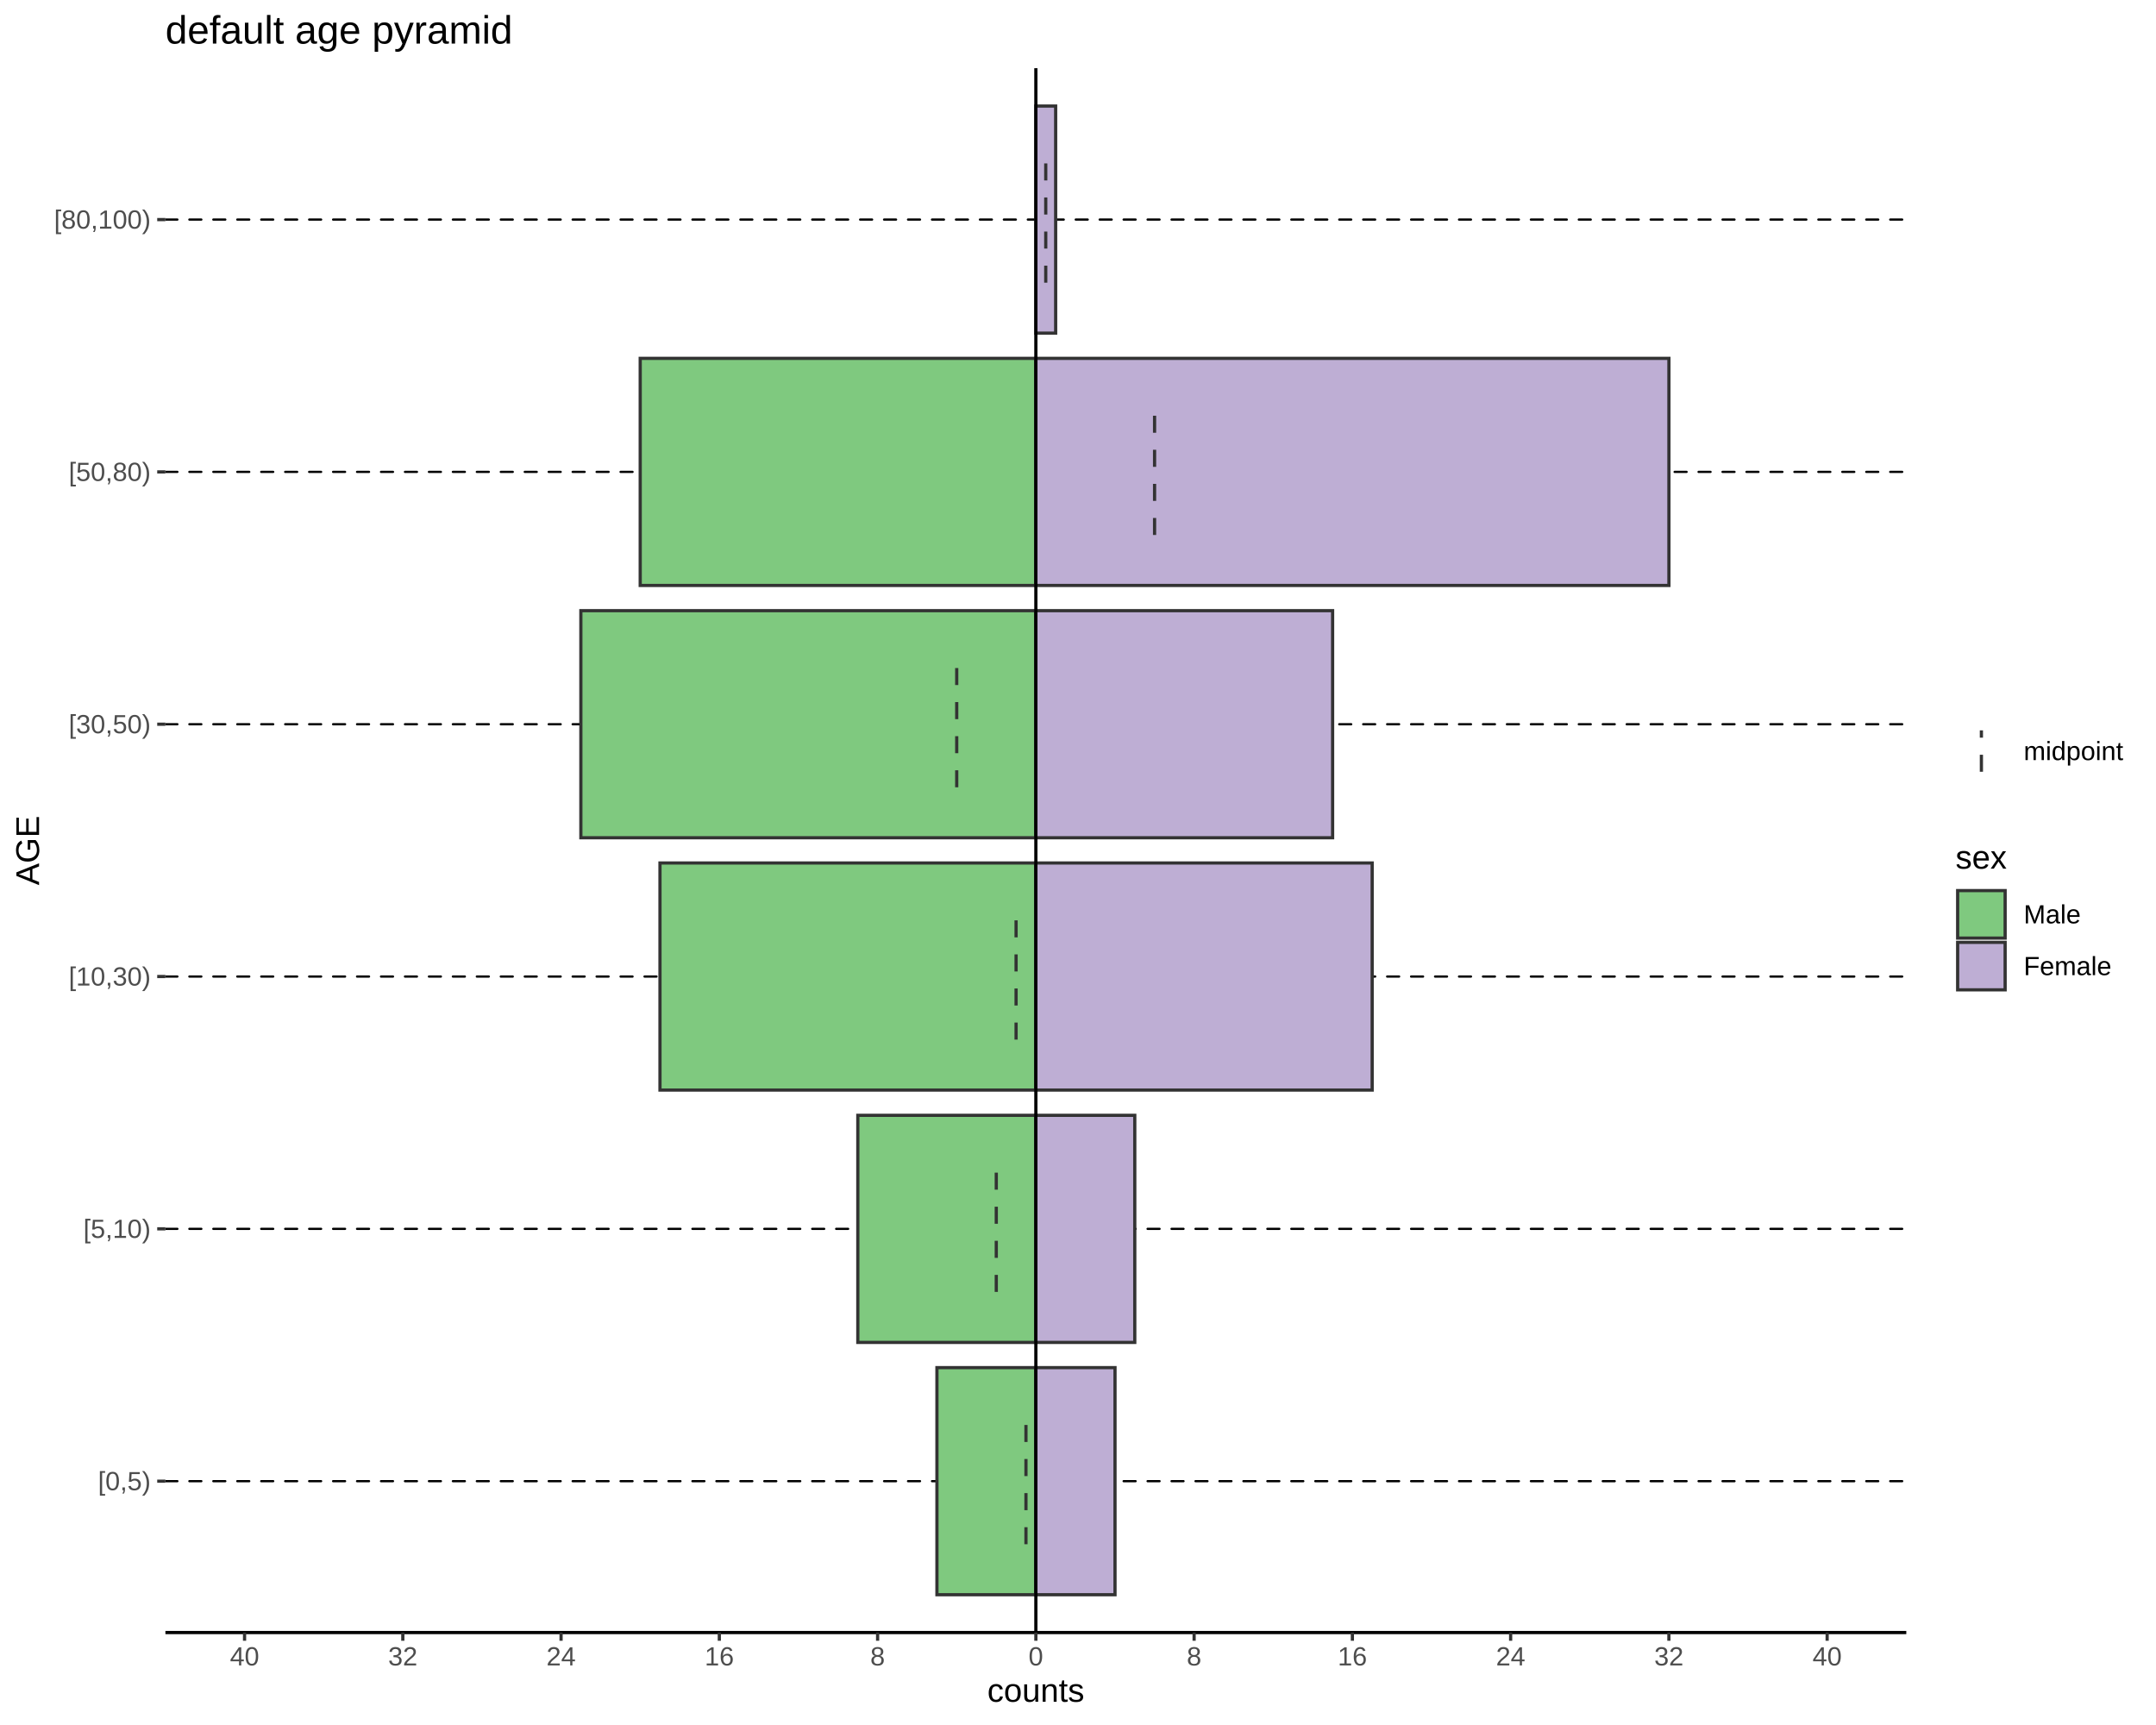
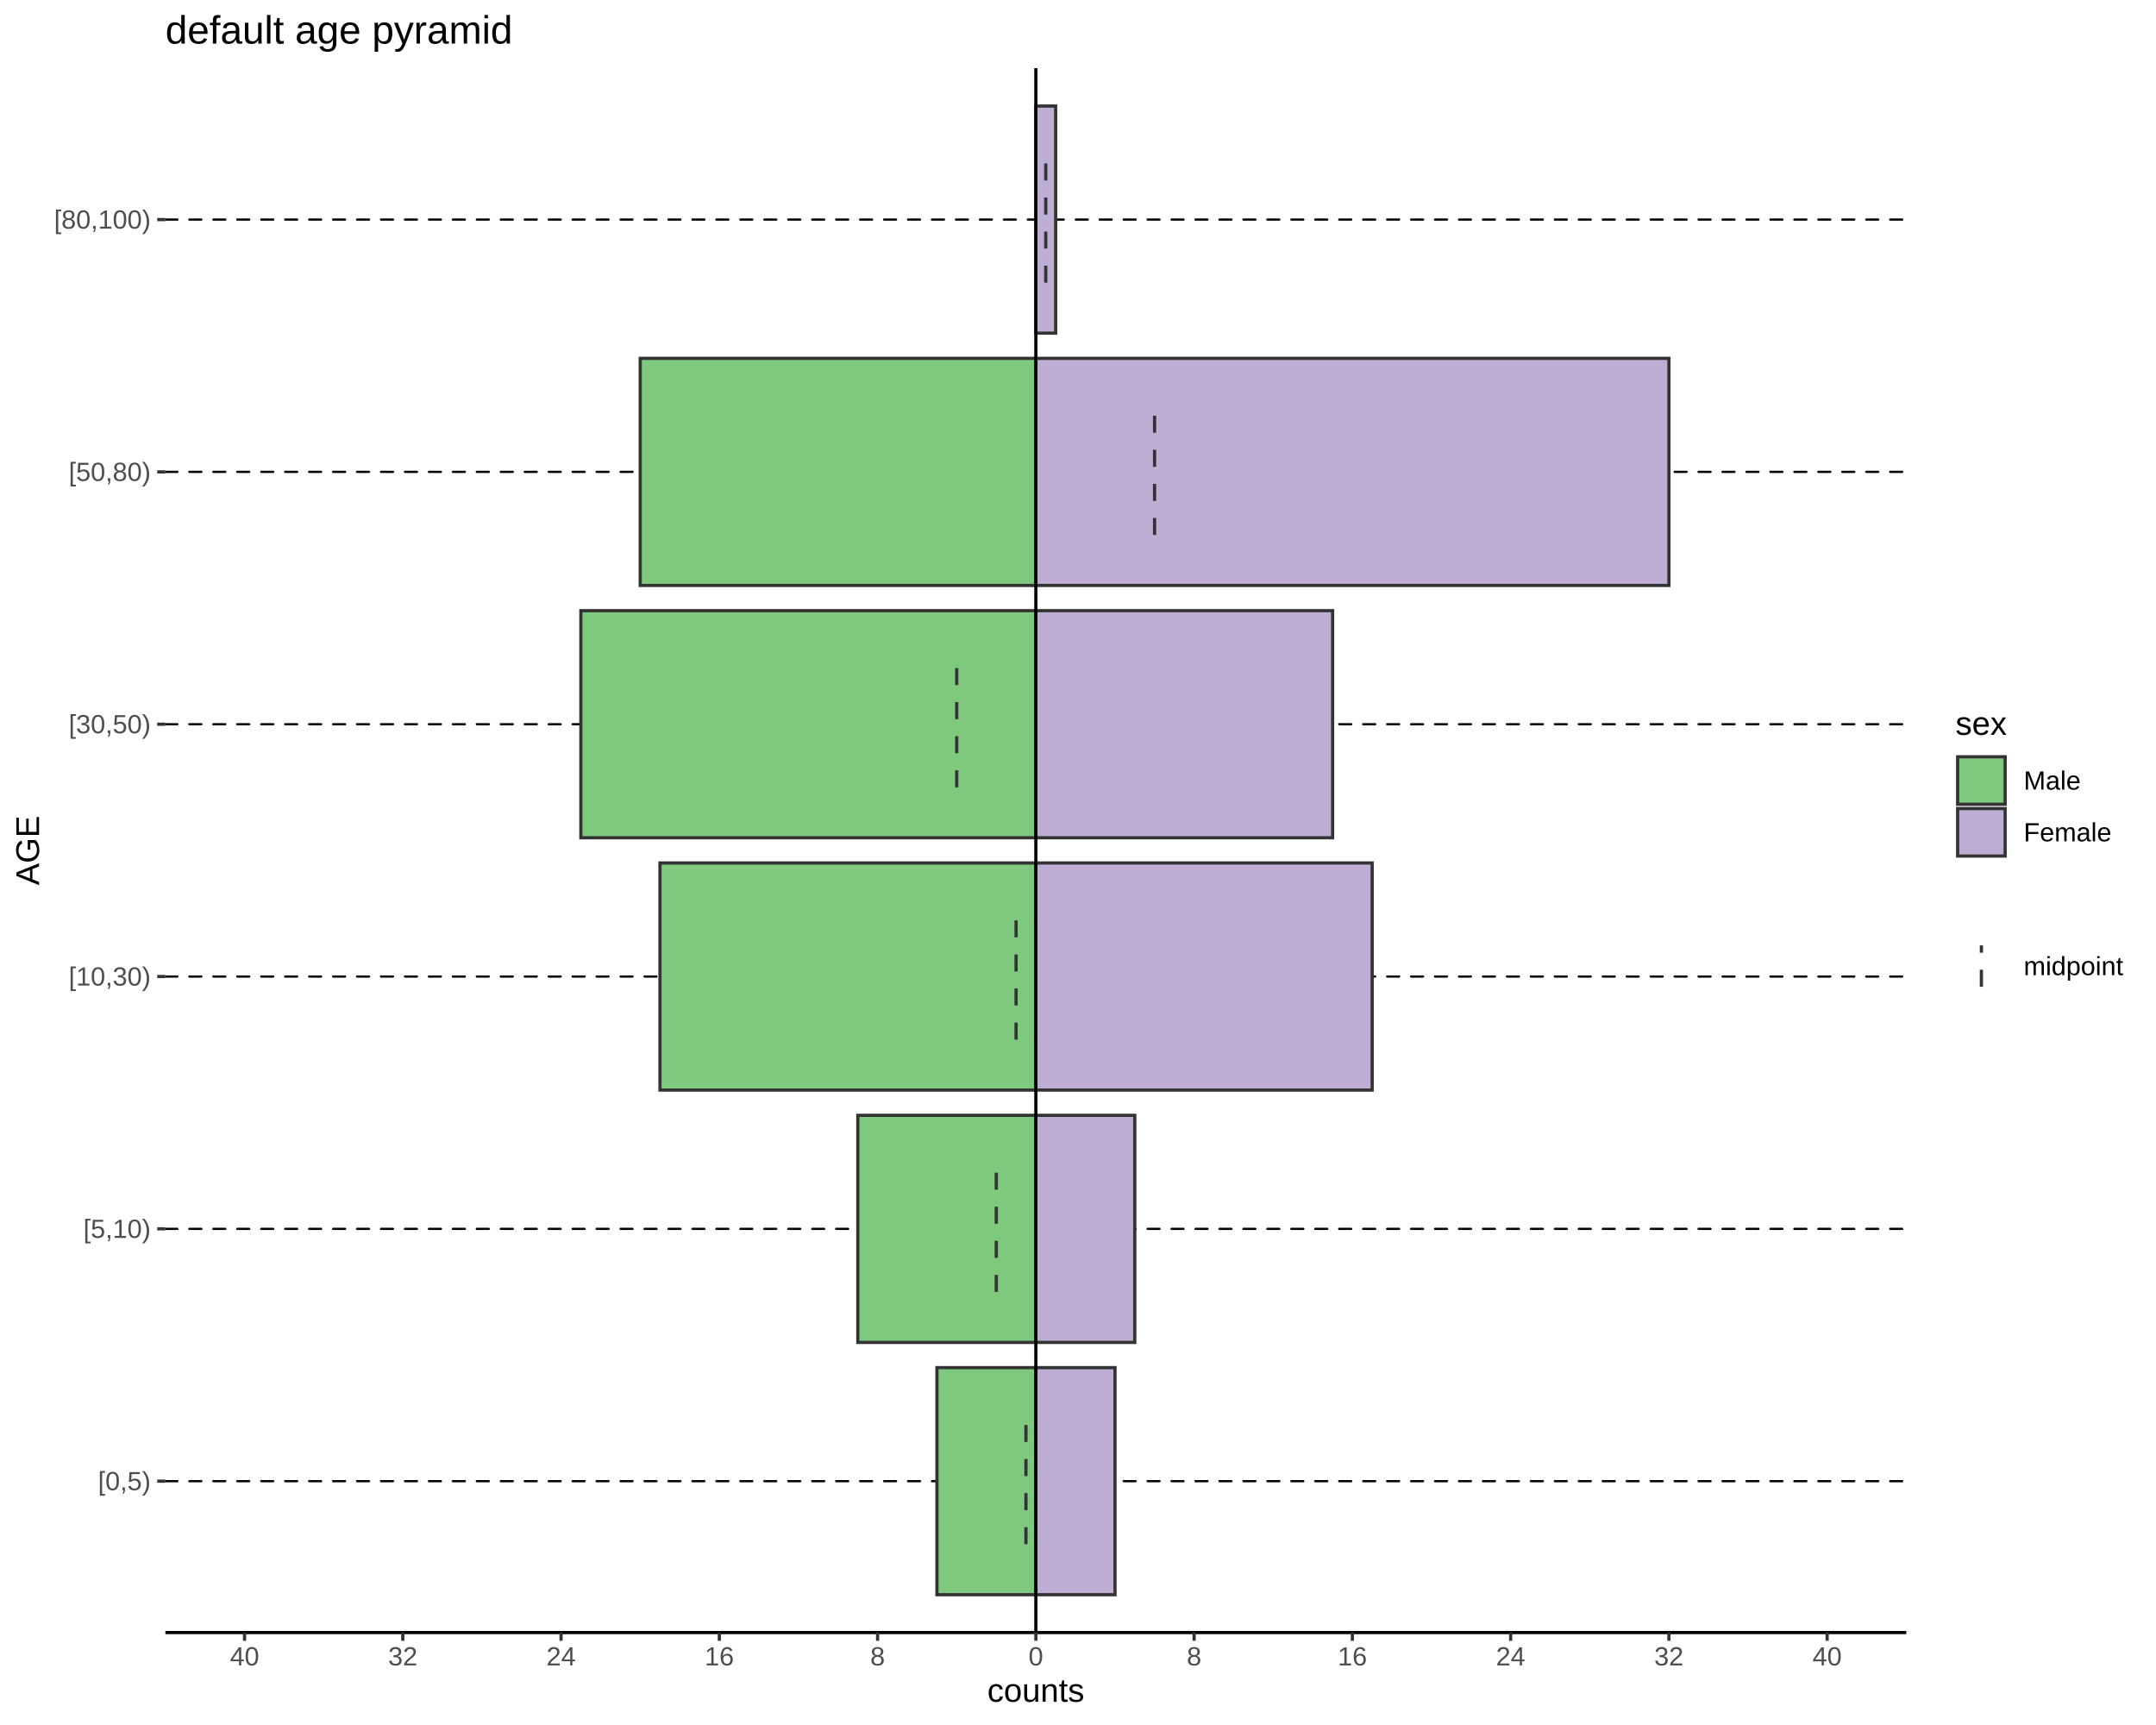
<svg xmlns="http://www.w3.org/2000/svg" viewBox="0 0 720.00 576.00">
  <defs>
    <style type="text/css">
    line, polyline, polygon, path, rect, circle {
      fill: none;
      stroke: #000000;
      stroke-linecap: round;
      stroke-linejoin: round;
      stroke-miterlimit: 10.00;
    }
  </style>
  </defs>
  <rect width="100%" height="100%" style="stroke: none; fill: #FFFFFF;" />
  <rect x="0.00" y="0.00" width="720.00" height="576.00" style="stroke-width: 1.07; stroke: #FFFFFF; fill: #FFFFFF;" />
  <defs>
    <clipPath id="cpNTUuMjR8NjM2LjYxfDU0NS4xM3wyMi43Nw==">
      <rect x="55.24" y="22.77" width="581.36" height="522.36" />
    </clipPath>
  </defs>
  <rect x="55.24" y="22.77" width="581.36" height="522.36" style="stroke-width: 1.07; stroke: none; fill: #FFFFFF;" clip-path="url(#cpNTUuMjR8NjM2LjYxfDU0NS4xM3wyMi43Nw==)" />
  <polyline points="55.24,494.58 636.61,494.58 " style="stroke-width: 0.75; stroke-dasharray: 4.00,4.00;" clip-path="url(#cpNTUuMjR8NjM2LjYxfDU0NS4xM3wyMi43Nw==)" />
  <polyline points="55.24,410.33 636.61,410.33 " style="stroke-width: 0.75; stroke-dasharray: 4.00,4.00;" clip-path="url(#cpNTUuMjR8NjM2LjYxfDU0NS4xM3wyMi43Nw==)" />
  <polyline points="55.24,326.08 636.61,326.08 " style="stroke-width: 0.75; stroke-dasharray: 4.00,4.00;" clip-path="url(#cpNTUuMjR8NjM2LjYxfDU0NS4xM3wyMi43Nw==)" />
  <polyline points="55.24,241.83 636.61,241.83 " style="stroke-width: 0.75; stroke-dasharray: 4.00,4.00;" clip-path="url(#cpNTUuMjR8NjM2LjYxfDU0NS4xM3wyMi43Nw==)" />
  <polyline points="55.24,157.57 636.61,157.57 " style="stroke-width: 0.75; stroke-dasharray: 4.00,4.00;" clip-path="url(#cpNTUuMjR8NjM2LjYxfDU0NS4xM3wyMi43Nw==)" />
  <polyline points="55.24,73.32 636.61,73.32 " style="stroke-width: 0.75; stroke-dasharray: 4.00,4.00;" clip-path="url(#cpNTUuMjR8NjM2LjYxfDU0NS4xM3wyMi43Nw==)" />
  <rect x="312.89" y="456.67" width="33.03" height="75.83" style="stroke-width: 1.07; stroke: #333333; stroke-linecap: square; stroke-linejoin: miter; fill: #7FC97F;" clip-path="url(#cpNTUuMjR8NjM2LjYxfDU0NS4xM3wyMi43Nw==)" />
  <rect x="286.47" y="372.42" width="59.46" height="75.83" style="stroke-width: 1.07; stroke: #333333; stroke-linecap: square; stroke-linejoin: miter; fill: #7FC97F;" clip-path="url(#cpNTUuMjR8NjM2LjYxfDU0NS4xM3wyMi43Nw==)" />
  <rect x="220.40" y="288.16" width="125.52" height="75.83" style="stroke-width: 1.07; stroke: #333333; stroke-linecap: square; stroke-linejoin: miter; fill: #7FC97F;" clip-path="url(#cpNTUuMjR8NjM2LjYxfDU0NS4xM3wyMi43Nw==)" />
  <rect x="193.98" y="203.91" width="151.95" height="75.83" style="stroke-width: 1.07; stroke: #333333; stroke-linecap: square; stroke-linejoin: miter; fill: #7FC97F;" clip-path="url(#cpNTUuMjR8NjM2LjYxfDU0NS4xM3wyMi43Nw==)" />
  <rect x="213.80" y="119.66" width="132.13" height="75.83" style="stroke-width: 1.07; stroke: #333333; stroke-linecap: square; stroke-linejoin: miter; fill: #7FC97F;" clip-path="url(#cpNTUuMjR8NjM2LjYxfDU0NS4xM3wyMi43Nw==)" />
  <rect x="345.93" y="456.67" width="26.43" height="75.83" style="stroke-width: 1.07; stroke: #333333; stroke-linecap: square; stroke-linejoin: miter; fill: #BEAED4;" clip-path="url(#cpNTUuMjR8NjM2LjYxfDU0NS4xM3wyMi43Nw==)" />
  <rect x="345.93" y="372.42" width="33.03" height="75.83" style="stroke-width: 1.07; stroke: #333333; stroke-linecap: square; stroke-linejoin: miter; fill: #BEAED4;" clip-path="url(#cpNTUuMjR8NjM2LjYxfDU0NS4xM3wyMi43Nw==)" />
  <rect x="345.93" y="288.16" width="112.31" height="75.83" style="stroke-width: 1.07; stroke: #333333; stroke-linecap: square; stroke-linejoin: miter; fill: #BEAED4;" clip-path="url(#cpNTUuMjR8NjM2LjYxfDU0NS4xM3wyMi43Nw==)" />
  <rect x="345.93" y="203.91" width="99.10" height="75.83" style="stroke-width: 1.07; stroke: #333333; stroke-linecap: square; stroke-linejoin: miter; fill: #BEAED4;" clip-path="url(#cpNTUuMjR8NjM2LjYxfDU0NS4xM3wyMi43Nw==)" />
  <rect x="345.93" y="119.66" width="211.41" height="75.83" style="stroke-width: 1.07; stroke: #333333; stroke-linecap: square; stroke-linejoin: miter; fill: #BEAED4;" clip-path="url(#cpNTUuMjR8NjM2LjYxfDU0NS4xM3wyMi43Nw==)" />
  <rect x="345.93" y="35.41" width="6.61" height="75.83" style="stroke-width: 1.07; stroke: #333333; stroke-linecap: square; stroke-linejoin: miter; fill: #BEAED4;" clip-path="url(#cpNTUuMjR8NjM2LjYxfDU0NS4xM3wyMi43Nw==)" />
  <line x1="342.62" y1="515.64" x2="342.62" y2="473.52" style="stroke-width: 1.07; stroke: #333333; stroke-dasharray: 5.69,5.69; stroke-linecap: butt;" clip-path="url(#cpNTUuMjR8NjM2LjYxfDU0NS4xM3wyMi43Nw==)" />
  <line x1="332.71" y1="431.39" x2="332.71" y2="389.27" style="stroke-width: 1.07; stroke: #333333; stroke-dasharray: 5.69,5.69; stroke-linecap: butt;" clip-path="url(#cpNTUuMjR8NjM2LjYxfDU0NS4xM3wyMi43Nw==)" />
  <line x1="339.32" y1="347.14" x2="339.32" y2="305.01" style="stroke-width: 1.07; stroke: #333333; stroke-dasharray: 5.69,5.69; stroke-linecap: butt;" clip-path="url(#cpNTUuMjR8NjM2LjYxfDU0NS4xM3wyMi43Nw==)" />
  <line x1="319.50" y1="262.89" x2="319.50" y2="220.76" style="stroke-width: 1.07; stroke: #333333; stroke-dasharray: 5.69,5.69; stroke-linecap: butt;" clip-path="url(#cpNTUuMjR8NjM2LjYxfDU0NS4xM3wyMi43Nw==)" />
  <line x1="385.57" y1="178.64" x2="385.57" y2="136.51" style="stroke-width: 1.07; stroke: #333333; stroke-dasharray: 5.69,5.69; stroke-linecap: butt;" clip-path="url(#cpNTUuMjR8NjM2LjYxfDU0NS4xM3wyMi43Nw==)" />
  <line x1="349.23" y1="94.39" x2="349.23" y2="52.26" style="stroke-width: 1.07; stroke: #333333; stroke-dasharray: 5.69,5.69; stroke-linecap: butt;" clip-path="url(#cpNTUuMjR8NjM2LjYxfDU0NS4xM3wyMi43Nw==)" />
  <line x1="345.93" y1="545.13" x2="345.93" y2="22.77" style="stroke-width: 1.07; stroke-linecap: butt;" clip-path="url(#cpNTUuMjR8NjM2LjYxfDU0NS4xM3wyMi43Nw==)" />
  <defs>
    <clipPath id="cpMC4wMHw3MjAuMDB8NTc2LjAwfDAuMDA=">
      <rect x="0.00" y="0.00" width="720.00" height="576.00" />
    </clipPath>
  </defs>
  <g clip-path="url(#cpMC4wMHw3MjAuMDB8NTc2LjAwfDAuMDA=)">
    <text x="32.73" y="497.60" style="font-size: 8.80px; fill: #4D4D4D; font-family: Liberation Sans;" textLength="17.58px" lengthAdjust="spacingAndGlyphs">[0,5)</text>
  </g>
  <g clip-path="url(#cpMC4wMHw3MjAuMDB8NTc2LjAwfDAuMDA=)">
    <text x="27.84" y="413.35" style="font-size: 8.80px; fill: #4D4D4D; font-family: Liberation Sans;" textLength="22.47px" lengthAdjust="spacingAndGlyphs">[5,10)</text>
  </g>
  <g clip-path="url(#cpMC4wMHw3MjAuMDB8NTc2LjAwfDAuMDA=)">
    <text x="22.95" y="329.10" style="font-size: 8.80px; fill: #4D4D4D; font-family: Liberation Sans;" textLength="27.36px" lengthAdjust="spacingAndGlyphs">[10,30)</text>
  </g>
  <g clip-path="url(#cpMC4wMHw3MjAuMDB8NTc2LjAwfDAuMDA=)">
    <text x="22.95" y="244.85" style="font-size: 8.80px; fill: #4D4D4D; font-family: Liberation Sans;" textLength="27.36px" lengthAdjust="spacingAndGlyphs">[30,50)</text>
  </g>
  <g clip-path="url(#cpMC4wMHw3MjAuMDB8NTc2LjAwfDAuMDA=)">
    <text x="22.95" y="160.60" style="font-size: 8.80px; fill: #4D4D4D; font-family: Liberation Sans;" textLength="27.36px" lengthAdjust="spacingAndGlyphs">[50,80)</text>
  </g>
  <g clip-path="url(#cpMC4wMHw3MjAuMDB8NTc2LjAwfDAuMDA=)">
    <text x="18.06" y="76.35" style="font-size: 8.80px; fill: #4D4D4D; font-family: Liberation Sans;" textLength="32.25px" lengthAdjust="spacingAndGlyphs">[80,100)</text>
  </g>
  <polyline points="52.50,494.58 55.24,494.58 " style="stroke-width: 1.07; stroke: #333333; stroke-linecap: butt;" clip-path="url(#cpMC4wMHw3MjAuMDB8NTc2LjAwfDAuMDA=)" />
  <polyline points="52.50,410.33 55.24,410.33 " style="stroke-width: 1.07; stroke: #333333; stroke-linecap: butt;" clip-path="url(#cpMC4wMHw3MjAuMDB8NTc2LjAwfDAuMDA=)" />
  <polyline points="52.50,326.08 55.24,326.08 " style="stroke-width: 1.07; stroke: #333333; stroke-linecap: butt;" clip-path="url(#cpMC4wMHw3MjAuMDB8NTc2LjAwfDAuMDA=)" />
  <polyline points="52.50,241.83 55.24,241.83 " style="stroke-width: 1.07; stroke: #333333; stroke-linecap: butt;" clip-path="url(#cpMC4wMHw3MjAuMDB8NTc2LjAwfDAuMDA=)" />
  <polyline points="52.50,157.57 55.24,157.57 " style="stroke-width: 1.07; stroke: #333333; stroke-linecap: butt;" clip-path="url(#cpMC4wMHw3MjAuMDB8NTc2LjAwfDAuMDA=)" />
  <polyline points="52.50,73.32 55.24,73.32 " style="stroke-width: 1.07; stroke: #333333; stroke-linecap: butt;" clip-path="url(#cpMC4wMHw3MjAuMDB8NTc2LjAwfDAuMDA=)" />
  <polyline points="55.24,545.13 636.61,545.13 " style="stroke-width: 1.07; stroke-linecap: butt;" clip-path="url(#cpMC4wMHw3MjAuMDB8NTc2LjAwfDAuMDA=)" />
  <polyline points="81.67,547.87 81.67,545.13 " style="stroke-width: 1.07; stroke: #333333; stroke-linecap: butt;" clip-path="url(#cpMC4wMHw3MjAuMDB8NTc2LjAwfDAuMDA=)" />
  <polyline points="134.52,547.87 134.52,545.13 " style="stroke-width: 1.07; stroke: #333333; stroke-linecap: butt;" clip-path="url(#cpMC4wMHw3MjAuMDB8NTc2LjAwfDAuMDA=)" />
  <polyline points="187.37,547.87 187.37,545.13 " style="stroke-width: 1.07; stroke: #333333; stroke-linecap: butt;" clip-path="url(#cpMC4wMHw3MjAuMDB8NTc2LjAwfDAuMDA=)" />
  <polyline points="240.22,547.87 240.22,545.13 " style="stroke-width: 1.07; stroke: #333333; stroke-linecap: butt;" clip-path="url(#cpMC4wMHw3MjAuMDB8NTc2LjAwfDAuMDA=)" />
  <polyline points="293.08,547.87 293.08,545.13 " style="stroke-width: 1.07; stroke: #333333; stroke-linecap: butt;" clip-path="url(#cpMC4wMHw3MjAuMDB8NTc2LjAwfDAuMDA=)" />
  <polyline points="345.93,547.87 345.93,545.13 " style="stroke-width: 1.07; stroke: #333333; stroke-linecap: butt;" clip-path="url(#cpMC4wMHw3MjAuMDB8NTc2LjAwfDAuMDA=)" />
  <polyline points="398.78,547.87 398.78,545.13 " style="stroke-width: 1.07; stroke: #333333; stroke-linecap: butt;" clip-path="url(#cpMC4wMHw3MjAuMDB8NTc2LjAwfDAuMDA=)" />
  <polyline points="451.63,547.87 451.63,545.13 " style="stroke-width: 1.07; stroke: #333333; stroke-linecap: butt;" clip-path="url(#cpMC4wMHw3MjAuMDB8NTc2LjAwfDAuMDA=)" />
  <polyline points="504.48,547.87 504.48,545.13 " style="stroke-width: 1.07; stroke: #333333; stroke-linecap: butt;" clip-path="url(#cpMC4wMHw3MjAuMDB8NTc2LjAwfDAuMDA=)" />
  <polyline points="557.33,547.87 557.33,545.13 " style="stroke-width: 1.07; stroke: #333333; stroke-linecap: butt;" clip-path="url(#cpMC4wMHw3MjAuMDB8NTc2LjAwfDAuMDA=)" />
  <polyline points="610.18,547.87 610.18,545.13 " style="stroke-width: 1.07; stroke: #333333; stroke-linecap: butt;" clip-path="url(#cpMC4wMHw3MjAuMDB8NTc2LjAwfDAuMDA=)" />
  <g clip-path="url(#cpMC4wMHw3MjAuMDB8NTc2LjAwfDAuMDA=)">
    <text x="76.78" y="556.11" style="font-size: 8.80px; fill: #4D4D4D; font-family: Liberation Sans;" textLength="9.78px" lengthAdjust="spacingAndGlyphs">40</text>
  </g>
  <g clip-path="url(#cpMC4wMHw3MjAuMDB8NTc2LjAwfDAuMDA=)">
    <text x="129.63" y="556.11" style="font-size: 8.80px; fill: #4D4D4D; font-family: Liberation Sans;" textLength="9.78px" lengthAdjust="spacingAndGlyphs">32</text>
  </g>
  <g clip-path="url(#cpMC4wMHw3MjAuMDB8NTc2LjAwfDAuMDA=)">
    <text x="182.48" y="556.11" style="font-size: 8.80px; fill: #4D4D4D; font-family: Liberation Sans;" textLength="9.78px" lengthAdjust="spacingAndGlyphs">24</text>
  </g>
  <g clip-path="url(#cpMC4wMHw3MjAuMDB8NTc2LjAwfDAuMDA=)">
    <text x="235.33" y="556.11" style="font-size: 8.80px; fill: #4D4D4D; font-family: Liberation Sans;" textLength="9.78px" lengthAdjust="spacingAndGlyphs">16</text>
  </g>
  <g clip-path="url(#cpMC4wMHw3MjAuMDB8NTc2LjAwfDAuMDA=)">
    <text x="290.63" y="556.11" style="font-size: 8.80px; fill: #4D4D4D; font-family: Liberation Sans;" textLength="4.89px" lengthAdjust="spacingAndGlyphs">8</text>
  </g>
  <g clip-path="url(#cpMC4wMHw3MjAuMDB8NTc2LjAwfDAuMDA=)">
    <text x="343.48" y="556.11" style="font-size: 8.80px; fill: #4D4D4D; font-family: Liberation Sans;" textLength="4.89px" lengthAdjust="spacingAndGlyphs">0</text>
  </g>
  <g clip-path="url(#cpMC4wMHw3MjAuMDB8NTc2LjAwfDAuMDA=)">
    <text x="396.33" y="556.11" style="font-size: 8.80px; fill: #4D4D4D; font-family: Liberation Sans;" textLength="4.89px" lengthAdjust="spacingAndGlyphs">8</text>
  </g>
  <g clip-path="url(#cpMC4wMHw3MjAuMDB8NTc2LjAwfDAuMDA=)">
    <text x="446.74" y="556.11" style="font-size: 8.80px; fill: #4D4D4D; font-family: Liberation Sans;" textLength="9.78px" lengthAdjust="spacingAndGlyphs">16</text>
  </g>
  <g clip-path="url(#cpMC4wMHw3MjAuMDB8NTc2LjAwfDAuMDA=)">
    <text x="499.59" y="556.11" style="font-size: 8.80px; fill: #4D4D4D; font-family: Liberation Sans;" textLength="9.78px" lengthAdjust="spacingAndGlyphs">24</text>
  </g>
  <g clip-path="url(#cpMC4wMHw3MjAuMDB8NTc2LjAwfDAuMDA=)">
    <text x="552.44" y="556.11" style="font-size: 8.80px; fill: #4D4D4D; font-family: Liberation Sans;" textLength="9.78px" lengthAdjust="spacingAndGlyphs">32</text>
  </g>
  <g clip-path="url(#cpMC4wMHw3MjAuMDB8NTc2LjAwfDAuMDA=)">
    <text x="605.29" y="556.11" style="font-size: 8.80px; fill: #4D4D4D; font-family: Liberation Sans;" textLength="9.78px" lengthAdjust="spacingAndGlyphs">40</text>
  </g>
  <g clip-path="url(#cpMC4wMHw3MjAuMDB8NTc2LjAwfDAuMDA=)">
    <text x="329.71" y="568.24" style="font-size: 11.00px; font-family: Liberation Sans;" textLength="32.44px" lengthAdjust="spacingAndGlyphs">counts</text>
  </g>
  <g clip-path="url(#cpMC4wMHw3MjAuMDB8NTc2LjAwfDAuMDA=)">
    <text transform="translate(13.04,295.58) rotate(-90)" style="font-size: 11.00px; font-family: Liberation Sans;" textLength="23.25px" lengthAdjust="spacingAndGlyphs">AGE</text>
  </g>
-   <rect x="647.57" y="231.19" width="66.95" height="33.72" style="stroke-width: 1.07; stroke: none; fill: #FFFFFF;" clip-path="url(#cpMC4wMHw3MjAuMDB8NTc2LjAwfDAuMDA=)" />
-   <line x1="661.69" y1="257.70" x2="661.69" y2="243.88" style="stroke-width: 1.07; stroke: #333333; stroke-dasharray: 5.69,5.69; stroke-linecap: butt;" clip-path="url(#cpMC4wMHw3MjAuMDB8NTc2LjAwfDAuMDA=)" />
+   <rect x="647.57" y="231.19" width="63.05" height="60.84" style="stroke-width: 1.07; stroke: none; fill: #FFFFFF;" clip-path="url(#cpMC4wMHw3MjAuMDB8NTc2LjAwfDAuMDA=)" />
  <g clip-path="url(#cpMC4wMHw3MjAuMDB8NTc2LjAwfDAuMDA=)">
-     <text x="675.81" y="253.81" style="font-size: 8.80px; font-family: Liberation Sans;" textLength="33.23px" lengthAdjust="spacingAndGlyphs">midpoint</text>
+     <text x="653.05" y="245.37" style="font-size: 11.00px; font-family: Liberation Sans;" textLength="17.12px" lengthAdjust="spacingAndGlyphs">sex</text>
  </g>
-   <rect x="647.57" y="275.87" width="63.05" height="60.84" style="stroke-width: 1.07; stroke: none; fill: #FFFFFF;" clip-path="url(#cpMC4wMHw3MjAuMDB8NTc2LjAwfDAuMDA=)" />
+   <rect x="653.76" y="252.70" width="15.86" height="15.86" style="stroke-width: 1.07; stroke: #333333; stroke-linecap: square; stroke-linejoin: miter; fill: #7FC97F;" clip-path="url(#cpMC4wMHw3MjAuMDB8NTc2LjAwfDAuMDA=)" />
+   <rect x="653.76" y="269.98" width="15.86" height="15.86" style="stroke-width: 1.07; stroke: #333333; stroke-linecap: square; stroke-linejoin: miter; fill: #BEAED4;" clip-path="url(#cpMC4wMHw3MjAuMDB8NTc2LjAwfDAuMDA=)" />
  <g clip-path="url(#cpMC4wMHw3MjAuMDB8NTc2LjAwfDAuMDA=)">
-     <text x="653.05" y="290.05" style="font-size: 11.00px; font-family: Liberation Sans;" textLength="17.12px" lengthAdjust="spacingAndGlyphs">sex</text>
-   </g>
-   <rect x="653.76" y="297.38" width="15.86" height="15.86" style="stroke-width: 1.07; stroke: #333333; stroke-linecap: square; stroke-linejoin: miter; fill: #7FC97F;" clip-path="url(#cpMC4wMHw3MjAuMDB8NTc2LjAwfDAuMDA=)" />
-   <rect x="653.76" y="314.66" width="15.86" height="15.86" style="stroke-width: 1.07; stroke: #333333; stroke-linecap: square; stroke-linejoin: miter; fill: #BEAED4;" clip-path="url(#cpMC4wMHw3MjAuMDB8NTc2LjAwfDAuMDA=)" />
-   <g clip-path="url(#cpMC4wMHw3MjAuMDB8NTc2LjAwfDAuMDA=)">
-     <text x="675.81" y="308.33" style="font-size: 8.80px; font-family: Liberation Sans;" textLength="19.06px" lengthAdjust="spacingAndGlyphs">Male</text>
+     <text x="675.81" y="263.66" style="font-size: 8.80px; font-family: Liberation Sans;" textLength="19.06px" lengthAdjust="spacingAndGlyphs">Male</text>
  </g>
  <g clip-path="url(#cpMC4wMHw3MjAuMDB8NTc2LjAwfDAuMDA=)">
-     <text x="675.81" y="325.61" style="font-size: 8.80px; font-family: Liberation Sans;" textLength="29.33px" lengthAdjust="spacingAndGlyphs">Female</text>
+     <text x="675.81" y="280.94" style="font-size: 8.80px; font-family: Liberation Sans;" textLength="29.33px" lengthAdjust="spacingAndGlyphs">Female</text>
+   </g>
+   <rect x="647.57" y="302.99" width="66.95" height="33.72" style="stroke-width: 1.07; stroke: none; fill: #FFFFFF;" clip-path="url(#cpMC4wMHw3MjAuMDB8NTc2LjAwfDAuMDA=)" />
+   <line x1="661.69" y1="329.50" x2="661.69" y2="315.68" style="stroke-width: 1.07; stroke: #333333; stroke-dasharray: 5.69,5.69; stroke-linecap: butt;" clip-path="url(#cpMC4wMHw3MjAuMDB8NTc2LjAwfDAuMDA=)" />
+   <g clip-path="url(#cpMC4wMHw3MjAuMDB8NTc2LjAwfDAuMDA=)">
+     <text x="675.81" y="325.61" style="font-size: 8.80px; font-family: Liberation Sans;" textLength="33.23px" lengthAdjust="spacingAndGlyphs">midpoint</text>
  </g>
  <g clip-path="url(#cpMC4wMHw3MjAuMDB8NTc2LjAwfDAuMDA=)">
    <text x="55.24" y="14.56" style="font-size: 13.20px; font-family: Liberation Sans;" textLength="115.75px" lengthAdjust="spacingAndGlyphs">default age pyramid</text>
  </g>
</svg>
